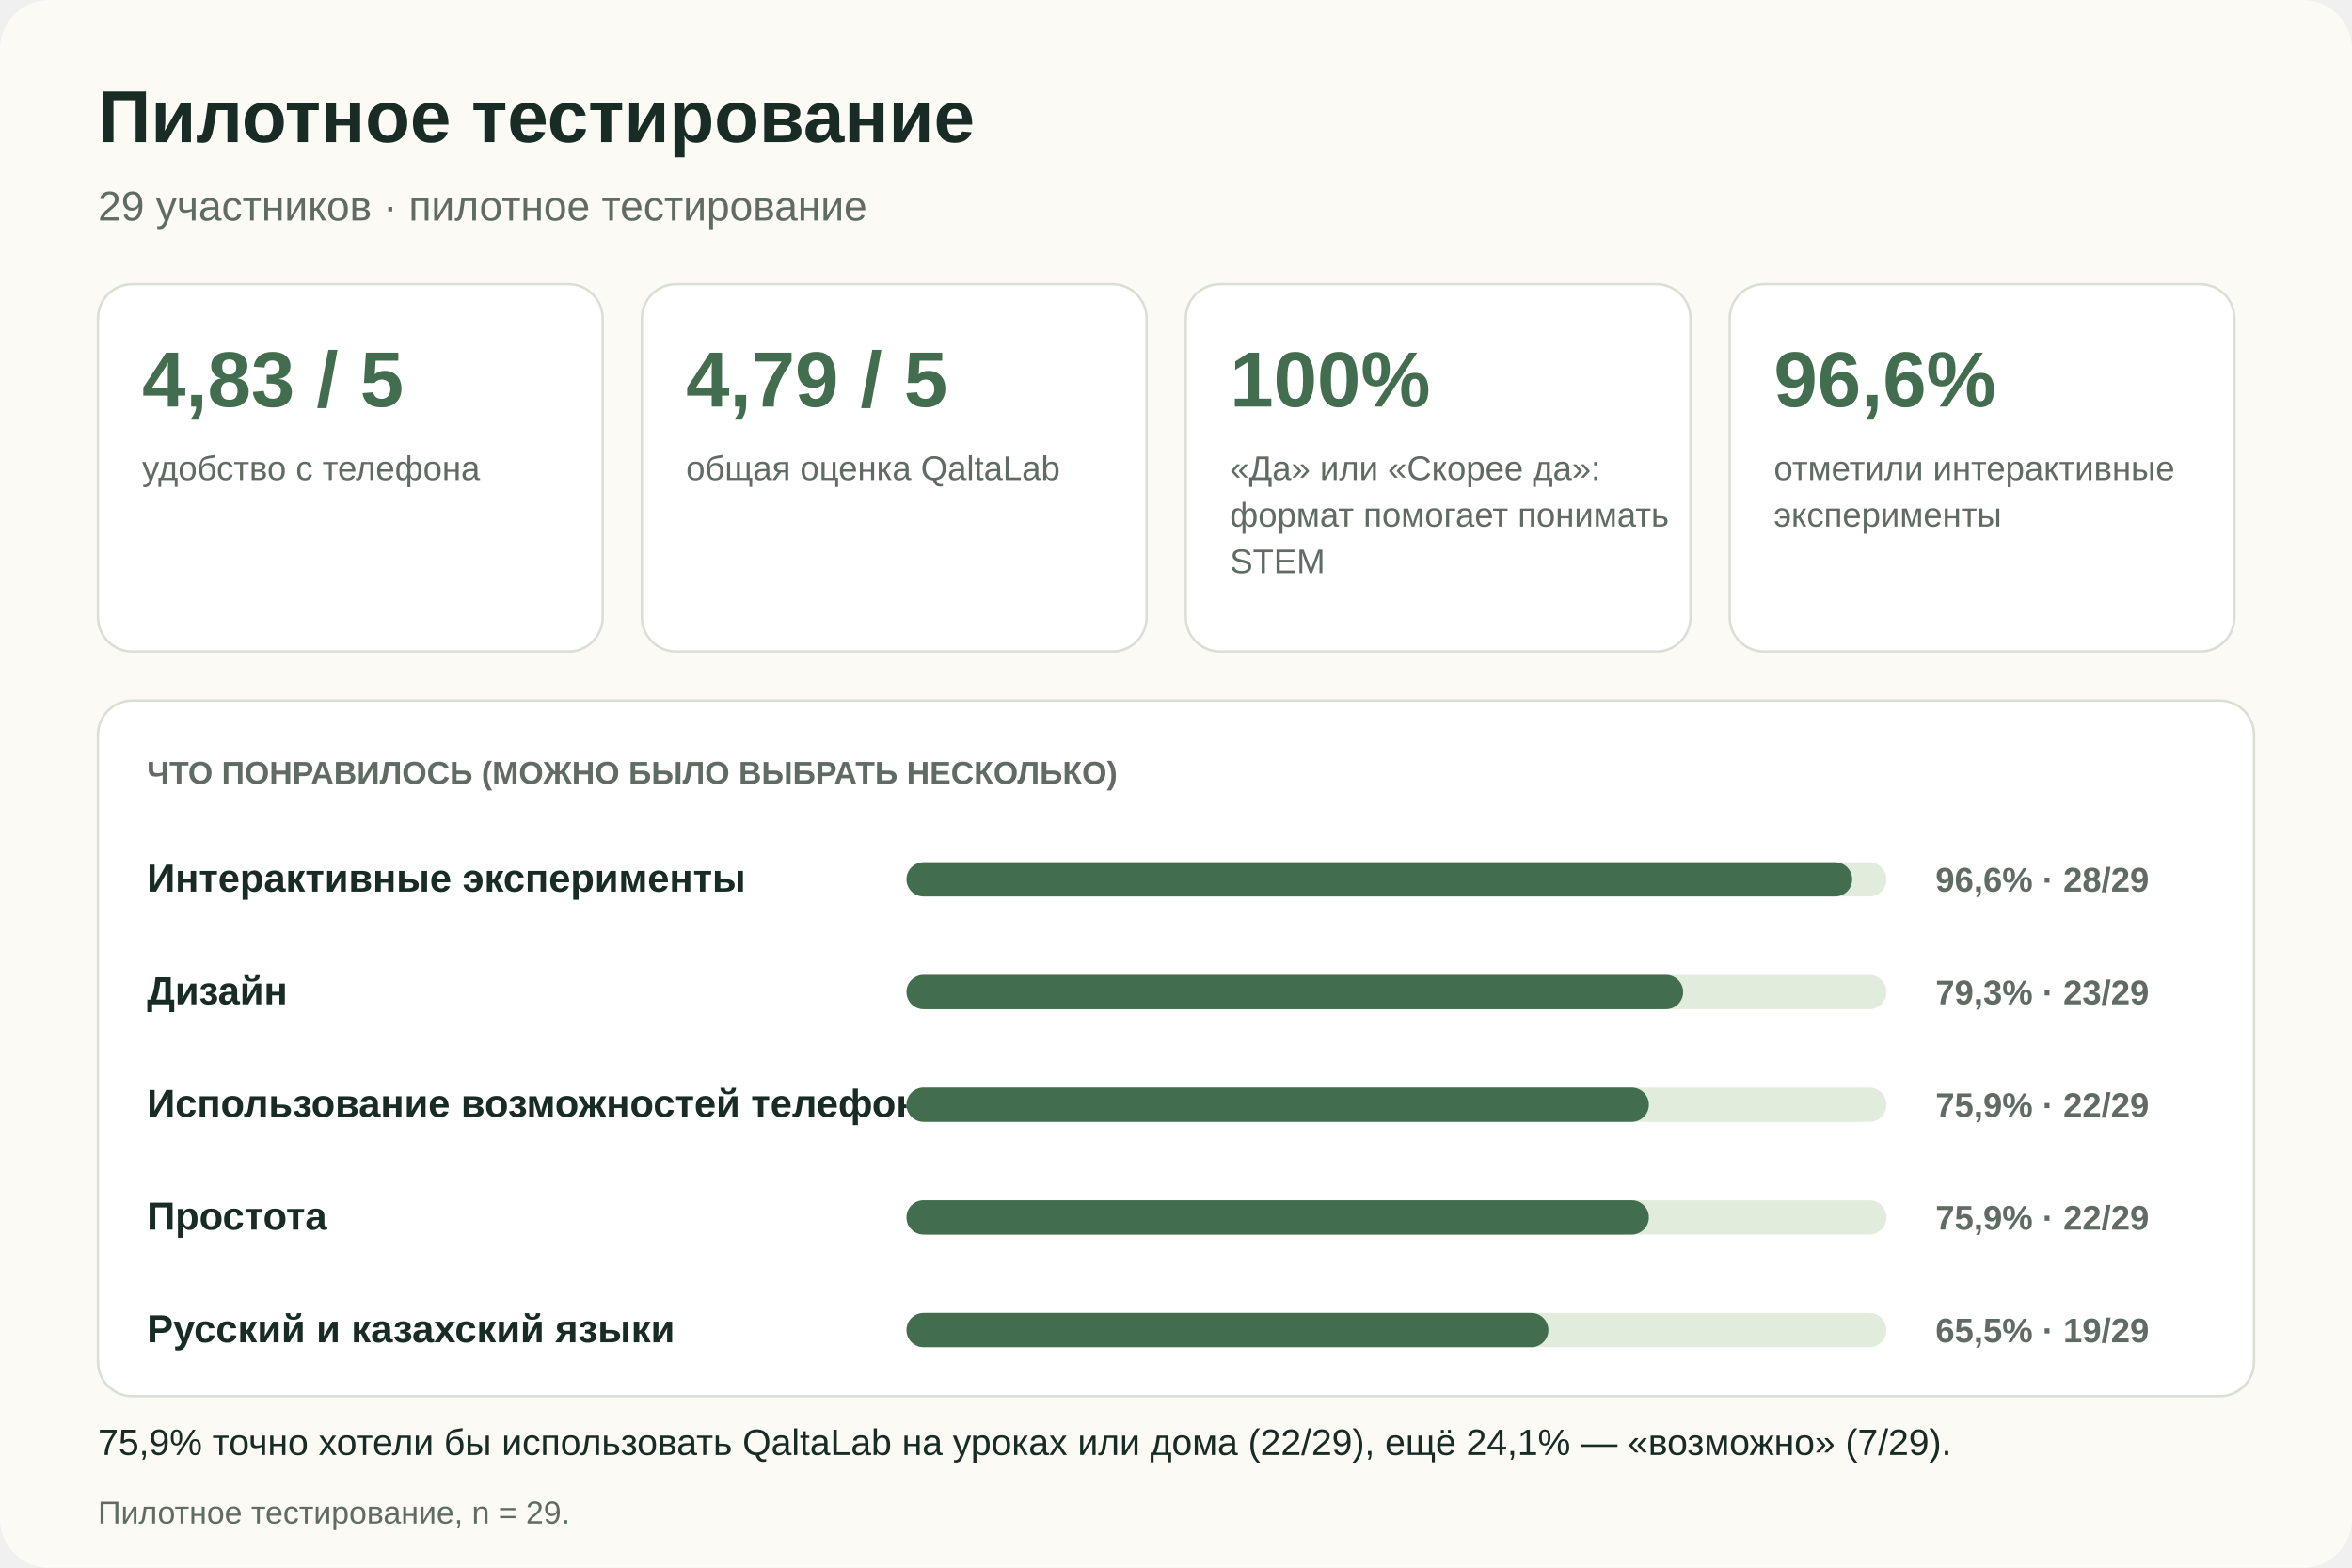
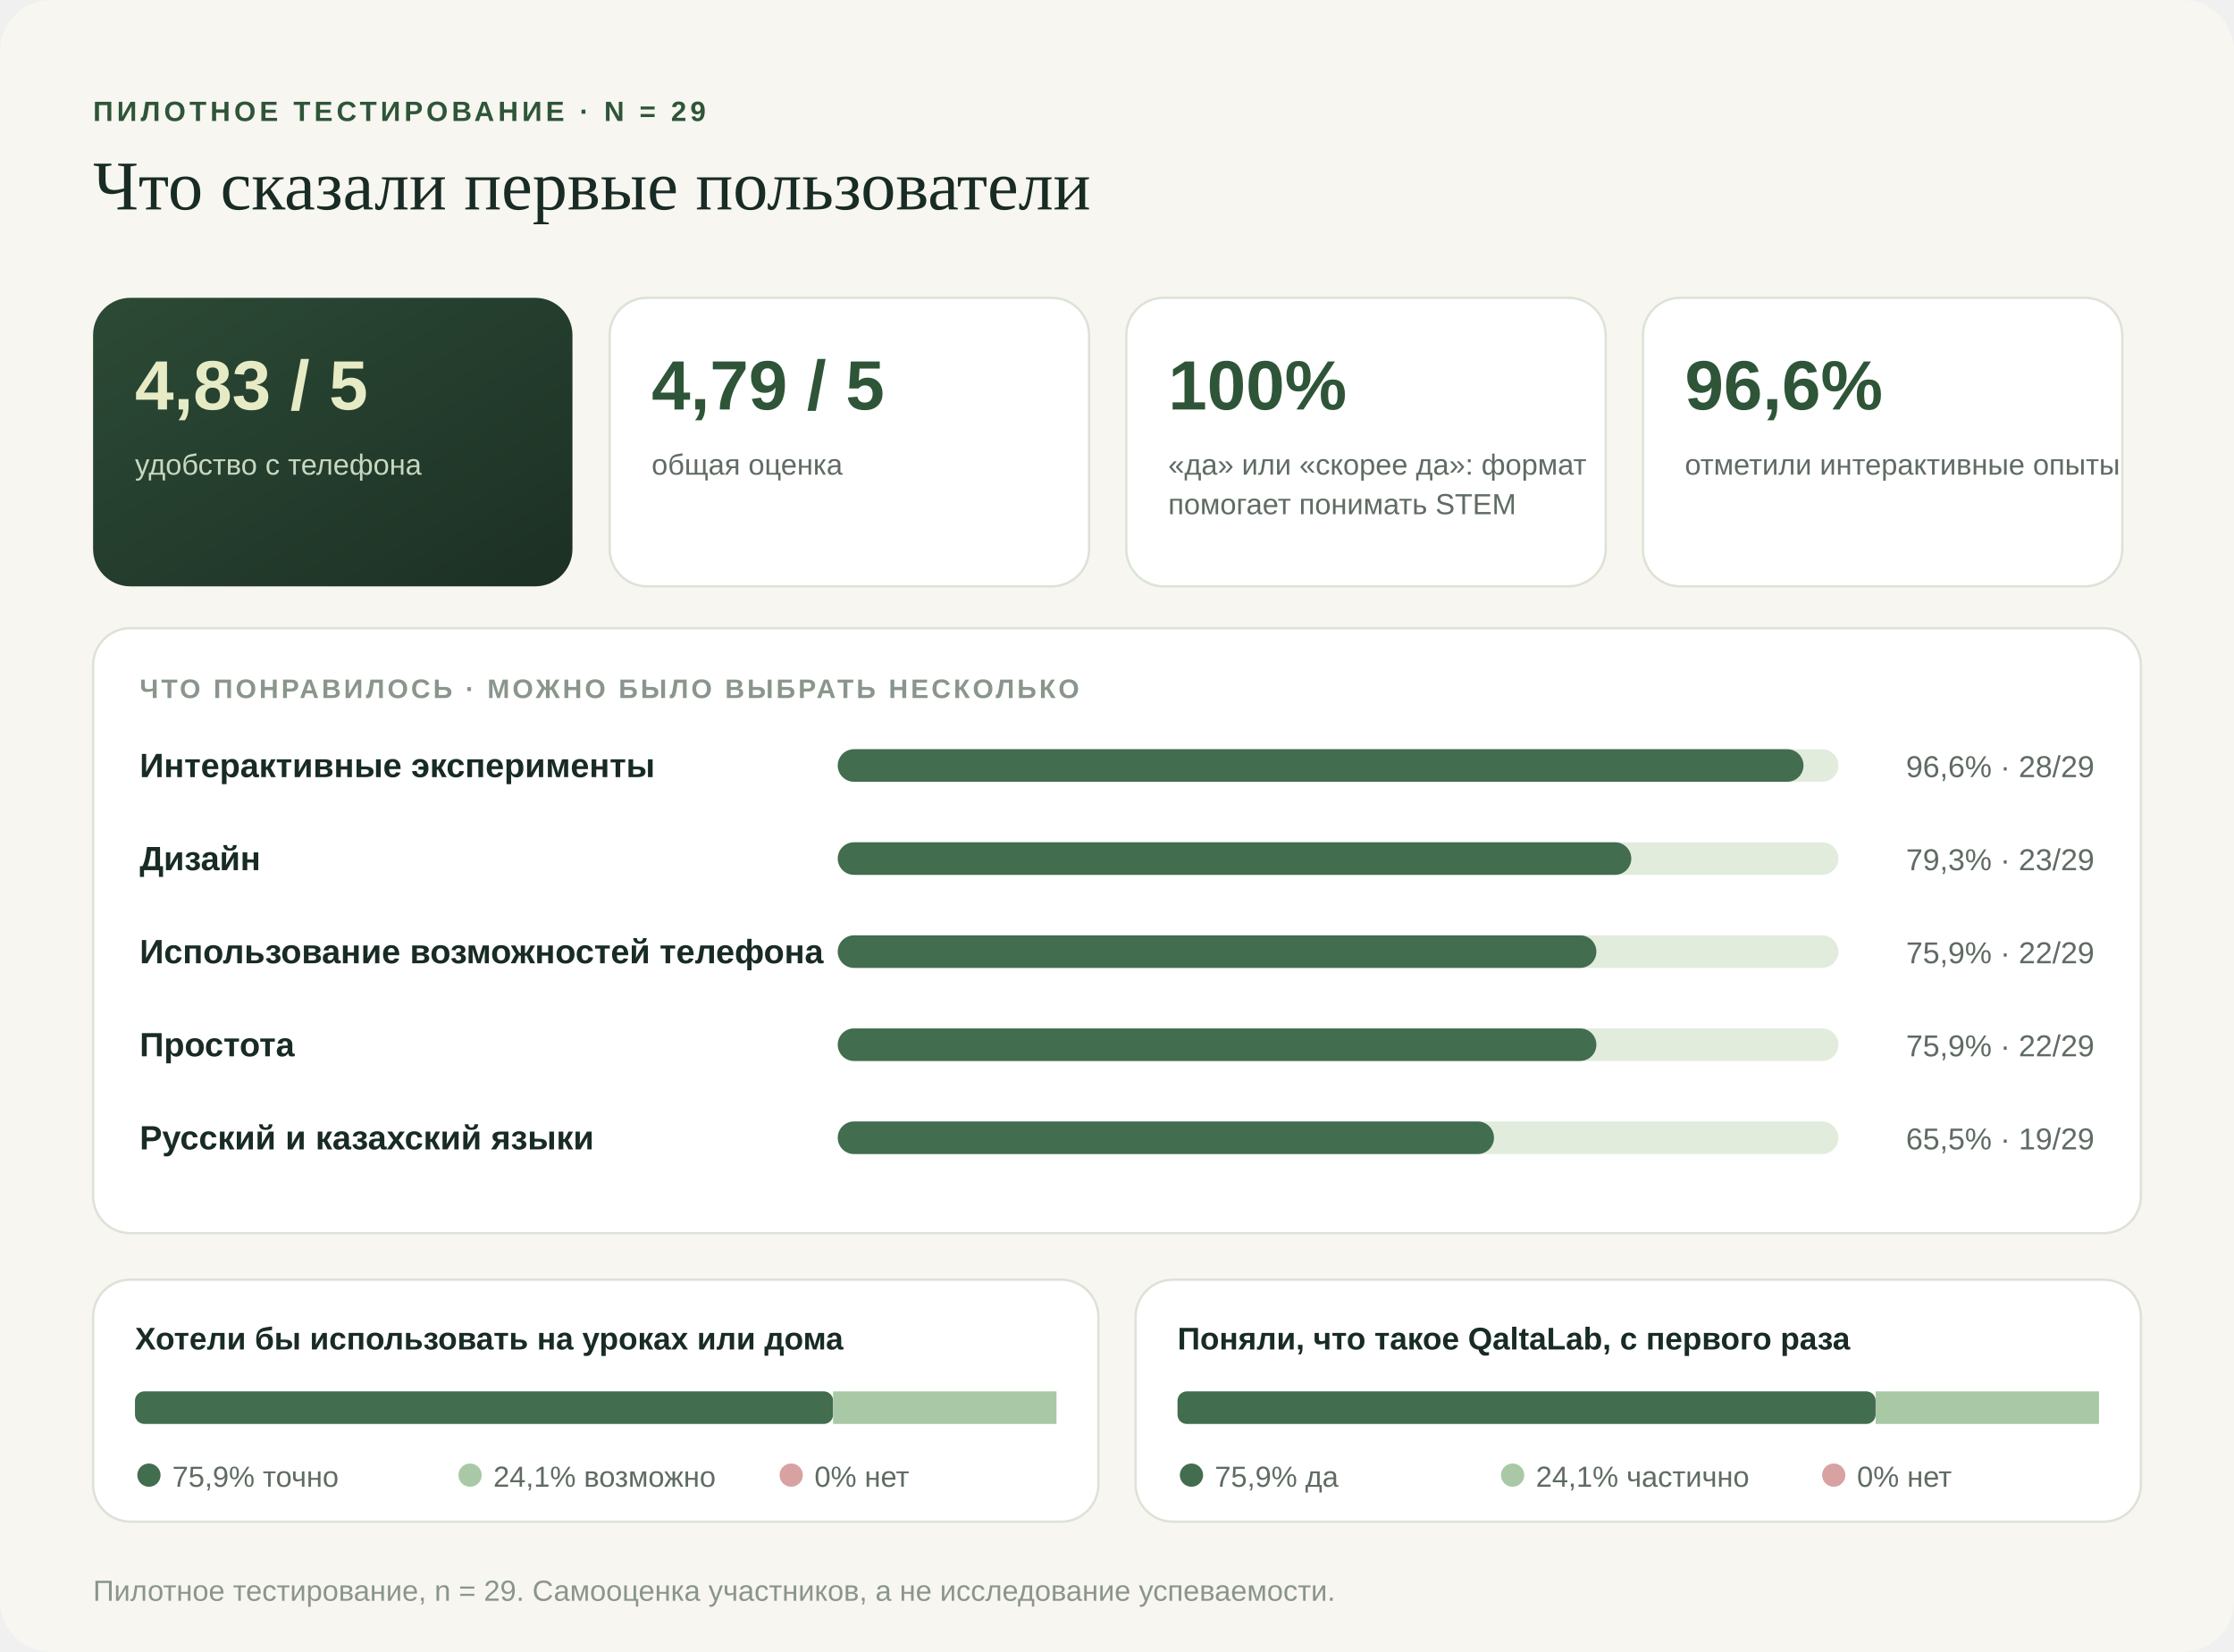
- <svg xmlns="http://www.w3.org/2000/svg" width="960" height="640" viewBox="0 0 960 640" role="img" aria-label="Пилотное тестирование">
-   <rect width="960" height="640" rx="20" fill="#FBFAF4" />
-   <text x="40" y="58" font-size="30" fill="#182B24" font-weight="700" font-family="'Segoe UI', Manrope, Arial, sans-serif">Пилотное тестирование</text>
-   <text x="40" y="90" font-size="17" fill="#5F6B63" font-weight="400" font-family="'Segoe UI', Manrope, Arial, sans-serif">29 участников · пилотное тестирование</text>
-   <rect x="40" y="116" width="206" height="150" rx="14" fill="#FFFFFF" stroke="#DADFD5" />
-   <text x="58" y="166" font-size="32" fill="#426D4F" font-weight="700" font-family="'Segoe UI', Manrope, Arial, sans-serif">4,83 / 5</text>
-   <text x="58" y="196" font-size="14" fill="#5F6B63" font-weight="400" font-family="'Segoe UI', Manrope, Arial, sans-serif">удобство с телефона</text>
-   <rect x="262" y="116" width="206" height="150" rx="14" fill="#FFFFFF" stroke="#DADFD5" />
-   <text x="280" y="166" font-size="32" fill="#426D4F" font-weight="700" font-family="'Segoe UI', Manrope, Arial, sans-serif">4,79 / 5</text>
-   <text x="280" y="196" font-size="14" fill="#5F6B63" font-weight="400" font-family="'Segoe UI', Manrope, Arial, sans-serif">общая оценка QaltaLab</text>
-   <rect x="484" y="116" width="206" height="150" rx="14" fill="#FFFFFF" stroke="#DADFD5" />
-   <text x="502" y="166" font-size="32" fill="#426D4F" font-weight="700" font-family="'Segoe UI', Manrope, Arial, sans-serif">100%</text>
-   <text x="502" y="196" font-size="14" fill="#5F6B63" font-weight="400" font-family="'Segoe UI', Manrope, Arial, sans-serif">«Да» или «Скорее да»:</text>
-   <text x="502" y="215" font-size="14" fill="#5F6B63" font-weight="400" font-family="'Segoe UI', Manrope, Arial, sans-serif">формат помогает понимать</text>
-   <text x="502" y="234" font-size="14" fill="#5F6B63" font-weight="400" font-family="'Segoe UI', Manrope, Arial, sans-serif">STEM</text>
-   <rect x="706" y="116" width="206" height="150" rx="14" fill="#FFFFFF" stroke="#DADFD5" />
-   <text x="724" y="166" font-size="32" fill="#426D4F" font-weight="700" font-family="'Segoe UI', Manrope, Arial, sans-serif">96,6%</text>
-   <text x="724" y="196" font-size="14" fill="#5F6B63" font-weight="400" font-family="'Segoe UI', Manrope, Arial, sans-serif">отметили интерактивные</text>
-   <text x="724" y="215" font-size="14" fill="#5F6B63" font-weight="400" font-family="'Segoe UI', Manrope, Arial, sans-serif">эксперименты</text>
-   <rect x="40" y="286" width="880" height="284" rx="14" fill="#FFFFFF" stroke="#DADFD5" />
-   <text x="60" y="320" font-size="13" fill="#5F6B63" font-weight="700" font-family="'Segoe UI', Manrope, Arial, sans-serif">ЧТО ПОНРАВИЛОСЬ (МОЖНО БЫЛО ВЫБРАТЬ НЕСКОЛЬКО)</text>
-   <text x="60" y="364" font-size="16" fill="#182B24" font-weight="600" font-family="'Segoe UI', Manrope, Arial, sans-serif">Интерактивные эксперименты</text>
-   <rect x="370" y="352" width="400" height="14" rx="7" fill="#E2ECDD" />
-   <rect x="370" y="352" width="386" height="14" rx="7" fill="#426D4F" />
-   <text x="790" y="364" font-size="14" fill="#5F6B63" font-weight="600" font-family="'Segoe UI', Manrope, Arial, sans-serif">96,6% · 28/29</text>
-   <text x="60" y="410" font-size="16" fill="#182B24" font-weight="600" font-family="'Segoe UI', Manrope, Arial, sans-serif">Дизайн</text>
-   <rect x="370" y="398" width="400" height="14" rx="7" fill="#E2ECDD" />
-   <rect x="370" y="398" width="317" height="14" rx="7" fill="#426D4F" />
-   <text x="790" y="410" font-size="14" fill="#5F6B63" font-weight="600" font-family="'Segoe UI', Manrope, Arial, sans-serif">79,3% · 23/29</text>
-   <text x="60" y="456" font-size="16" fill="#182B24" font-weight="600" font-family="'Segoe UI', Manrope, Arial, sans-serif">Использование возможностей телефона</text>
-   <rect x="370" y="444" width="400" height="14" rx="7" fill="#E2ECDD" />
-   <rect x="370" y="444" width="303" height="14" rx="7" fill="#426D4F" />
-   <text x="790" y="456" font-size="14" fill="#5F6B63" font-weight="600" font-family="'Segoe UI', Manrope, Arial, sans-serif">75,9% · 22/29</text>
-   <text x="60" y="502" font-size="16" fill="#182B24" font-weight="600" font-family="'Segoe UI', Manrope, Arial, sans-serif">Простота</text>
-   <rect x="370" y="490" width="400" height="14" rx="7" fill="#E2ECDD" />
-   <rect x="370" y="490" width="303" height="14" rx="7" fill="#426D4F" />
-   <text x="790" y="502" font-size="14" fill="#5F6B63" font-weight="600" font-family="'Segoe UI', Manrope, Arial, sans-serif">75,9% · 22/29</text>
-   <text x="60" y="548" font-size="16" fill="#182B24" font-weight="600" font-family="'Segoe UI', Manrope, Arial, sans-serif">Русский и казахский языки</text>
-   <rect x="370" y="536" width="400" height="14" rx="7" fill="#E2ECDD" />
-   <rect x="370" y="536" width="262" height="14" rx="7" fill="#426D4F" />
-   <text x="790" y="548" font-size="14" fill="#5F6B63" font-weight="600" font-family="'Segoe UI', Manrope, Arial, sans-serif">65,5% · 19/29</text>
-   <text x="40" y="594" font-size="15" fill="#182B24" font-weight="400" font-family="'Segoe UI', Manrope, Arial, sans-serif">75,9% точно хотели бы использовать QaltaLab на уроках или дома (22/29), ещё 24,1% — «возможно» (7/29).</text>
-   <text x="40" y="622" font-size="13" fill="#5F6B63" font-weight="400" font-family="'Segoe UI', Manrope, Arial, sans-serif">Пилотное тестирование, n = 29.</text>
+ <svg xmlns="http://www.w3.org/2000/svg" width="960" height="710" viewBox="0 0 960 710" role="img" aria-label="Пилотное тестирование">
+   <defs>
+     <linearGradient id="dk" x1="0" y1="0" x2="1" y2="1">
+       <stop offset="0" stop-color="#2C4A36" />
+       <stop offset="1" stop-color="#1C3024" />
+     </linearGradient>
+     <linearGradient id="mk" x1="0" y1="0" x2="1" y2="1">
+       <stop offset="0" stop-color="#5A8A63" />
+       <stop offset="1" stop-color="#2F5539" />
+     </linearGradient>
+     <pattern id="grid" width="24" height="24" patternUnits="userSpaceOnUse">
+       <path d="M24 0H0V24" fill="none" stroke="#FFFFFF" stroke-opacity=".06" />
+     </pattern>
+     <marker id="ar" viewBox="0 0 10 10" refX="8" refY="5" markerWidth="7" markerHeight="7" orient="auto">
+       <path d="M0 0L10 5L0 10z" fill="#8A958C" />
+     </marker>
+   </defs>
+   <rect width="960" height="710" rx="22" fill="#F7F6F0" />
+   <text x="40" y="52" font-size="12" fill="#2F5539" font-weight="700" font-family="'Segoe UI', Manrope, 'Helvetica Neue', Arial, sans-serif" letter-spacing="1.6">ПИЛОТНОЕ ТЕСТИРОВАНИЕ · N = 29</text>
+   <text x="40" y="90" font-size="30" fill="#182B24" font-weight="400" font-family="Georgia, 'Times New Roman', serif">Что сказали первые пользователи</text>
+   <rect x="40" y="128" width="206" height="124" rx="16" fill="url(#dk)" stroke="none" />
+   <text x="58" y="176" font-size="30" fill="#E7EBC5" font-weight="700" font-family="'Segoe UI', Manrope, 'Helvetica Neue', Arial, sans-serif">4,83 / 5</text>
+   <text x="58" y="204" font-size="12.5" fill="#C8D8C0" font-weight="400" font-family="'Segoe UI', Manrope, 'Helvetica Neue', Arial, sans-serif">удобство с телефона</text>
+   <rect x="262" y="128" width="206" height="124" rx="16" fill="#FFFFFF" stroke="#DDE2D7" />
+   <text x="280" y="176" font-size="30" fill="#2F5539" font-weight="700" font-family="'Segoe UI', Manrope, 'Helvetica Neue', Arial, sans-serif">4,79 / 5</text>
+   <text x="280" y="204" font-size="12.5" fill="#5F6B63" font-weight="400" font-family="'Segoe UI', Manrope, 'Helvetica Neue', Arial, sans-serif">общая оценка</text>
+   <rect x="484" y="128" width="206" height="124" rx="16" fill="#FFFFFF" stroke="#DDE2D7" />
+   <text x="502" y="176" font-size="30" fill="#2F5539" font-weight="700" font-family="'Segoe UI', Manrope, 'Helvetica Neue', Arial, sans-serif">100%</text>
+   <text x="502" y="204" font-size="12.5" fill="#5F6B63" font-weight="400" font-family="'Segoe UI', Manrope, 'Helvetica Neue', Arial, sans-serif">«да» или «скорее да»: формат</text>
+   <text x="502" y="221" font-size="12.5" fill="#5F6B63" font-weight="400" font-family="'Segoe UI', Manrope, 'Helvetica Neue', Arial, sans-serif">помогает понимать STEM</text>
+   <rect x="706" y="128" width="206" height="124" rx="16" fill="#FFFFFF" stroke="#DDE2D7" />
+   <text x="724" y="176" font-size="30" fill="#2F5539" font-weight="700" font-family="'Segoe UI', Manrope, 'Helvetica Neue', Arial, sans-serif">96,6%</text>
+   <text x="724" y="204" font-size="12.5" fill="#5F6B63" font-weight="400" font-family="'Segoe UI', Manrope, 'Helvetica Neue', Arial, sans-serif">отметили интерактивные опыты</text>
+   <rect x="40" y="270" width="880" height="260" rx="16" fill="#FFFFFF" stroke="#DDE2D7" />
+   <text x="60" y="300" font-size="11.5" fill="#8A958C" font-weight="700" font-family="'Segoe UI', Manrope, 'Helvetica Neue', Arial, sans-serif" letter-spacing="1.2">ЧТО ПОНРАВИЛОСЬ · МОЖНО БЫЛО ВЫБРАТЬ НЕСКОЛЬКО</text>
+   <text x="60" y="334" font-size="14.5" fill="#182B24" font-weight="600" font-family="'Segoe UI', Manrope, 'Helvetica Neue', Arial, sans-serif">Интерактивные эксперименты</text>
+   <rect x="360" y="322" width="430" height="14" rx="7" fill="#E2ECDD" />
+   <rect x="360" y="322" width="415" height="14" rx="7" fill="#426D4F" />
+   <text x="900" y="334" font-size="13" fill="#5F6B63" font-weight="400" font-family="'Segoe UI', Manrope, 'Helvetica Neue', Arial, sans-serif" text-anchor="end">96,6% · 28/29</text>
+   <text x="60" y="374" font-size="14.5" fill="#182B24" font-weight="600" font-family="'Segoe UI', Manrope, 'Helvetica Neue', Arial, sans-serif">Дизайн</text>
+   <rect x="360" y="362" width="430" height="14" rx="7" fill="#E2ECDD" />
+   <rect x="360" y="362" width="341" height="14" rx="7" fill="#426D4F" />
+   <text x="900" y="374" font-size="13" fill="#5F6B63" font-weight="400" font-family="'Segoe UI', Manrope, 'Helvetica Neue', Arial, sans-serif" text-anchor="end">79,3% · 23/29</text>
+   <text x="60" y="414" font-size="14.5" fill="#182B24" font-weight="600" font-family="'Segoe UI', Manrope, 'Helvetica Neue', Arial, sans-serif">Использование возможностей телефона</text>
+   <rect x="360" y="402" width="430" height="14" rx="7" fill="#E2ECDD" />
+   <rect x="360" y="402" width="326" height="14" rx="7" fill="#426D4F" />
+   <text x="900" y="414" font-size="13" fill="#5F6B63" font-weight="400" font-family="'Segoe UI', Manrope, 'Helvetica Neue', Arial, sans-serif" text-anchor="end">75,9% · 22/29</text>
+   <text x="60" y="454" font-size="14.5" fill="#182B24" font-weight="600" font-family="'Segoe UI', Manrope, 'Helvetica Neue', Arial, sans-serif">Простота</text>
+   <rect x="360" y="442" width="430" height="14" rx="7" fill="#E2ECDD" />
+   <rect x="360" y="442" width="326" height="14" rx="7" fill="#426D4F" />
+   <text x="900" y="454" font-size="13" fill="#5F6B63" font-weight="400" font-family="'Segoe UI', Manrope, 'Helvetica Neue', Arial, sans-serif" text-anchor="end">75,9% · 22/29</text>
+   <text x="60" y="494" font-size="14.5" fill="#182B24" font-weight="600" font-family="'Segoe UI', Manrope, 'Helvetica Neue', Arial, sans-serif">Русский и казахский языки</text>
+   <rect x="360" y="482" width="430" height="14" rx="7" fill="#E2ECDD" />
+   <rect x="360" y="482" width="282" height="14" rx="7" fill="#426D4F" />
+   <text x="900" y="494" font-size="13" fill="#5F6B63" font-weight="400" font-family="'Segoe UI', Manrope, 'Helvetica Neue', Arial, sans-serif" text-anchor="end">65,5% · 19/29</text>
+   <rect x="40" y="550" width="432" height="104" rx="16" fill="#FFFFFF" stroke="#DDE2D7" />
+   <text x="58" y="580" font-size="13.5" fill="#182B24" font-weight="700" font-family="'Segoe UI', Manrope, 'Helvetica Neue', Arial, sans-serif">Хотели бы использовать на уроках или дома</text>
+   <rect x="58" y="598" width="300" height="14" fill="#426D4F" rx="4" />
+   <rect x="358" y="598" width="96" height="14" fill="#A9C9A6" />
+   <circle cx="64" cy="634" r="5" fill="#426D4F" />
+   <text x="74" y="639" font-size="12.5" fill="#5F6B63" font-weight="400" font-family="'Segoe UI', Manrope, 'Helvetica Neue', Arial, sans-serif">75,9% точно</text>
+   <circle cx="202" cy="634" r="5" fill="#A9C9A6" />
+   <text x="212" y="639" font-size="12.5" fill="#5F6B63" font-weight="400" font-family="'Segoe UI', Manrope, 'Helvetica Neue', Arial, sans-serif">24,1% возможно</text>
+   <circle cx="340" cy="634" r="5" fill="#D9A2A2" />
+   <text x="350" y="639" font-size="12.5" fill="#5F6B63" font-weight="400" font-family="'Segoe UI', Manrope, 'Helvetica Neue', Arial, sans-serif">0% нет</text>
+   <rect x="488" y="550" width="432" height="104" rx="16" fill="#FFFFFF" stroke="#DDE2D7" />
+   <text x="506" y="580" font-size="13.5" fill="#182B24" font-weight="700" font-family="'Segoe UI', Manrope, 'Helvetica Neue', Arial, sans-serif">Поняли, что такое QaltaLab, с первого раза</text>
+   <rect x="506" y="598" width="300" height="14" fill="#426D4F" rx="4" />
+   <rect x="806" y="598" width="96" height="14" fill="#A9C9A6" />
+   <circle cx="512" cy="634" r="5" fill="#426D4F" />
+   <text x="522" y="639" font-size="12.5" fill="#5F6B63" font-weight="400" font-family="'Segoe UI', Manrope, 'Helvetica Neue', Arial, sans-serif">75,9% да</text>
+   <circle cx="650" cy="634" r="5" fill="#A9C9A6" />
+   <text x="660" y="639" font-size="12.5" fill="#5F6B63" font-weight="400" font-family="'Segoe UI', Manrope, 'Helvetica Neue', Arial, sans-serif">24,1% частично</text>
+   <circle cx="788" cy="634" r="5" fill="#D9A2A2" />
+   <text x="798" y="639" font-size="12.5" fill="#5F6B63" font-weight="400" font-family="'Segoe UI', Manrope, 'Helvetica Neue', Arial, sans-serif">0% нет</text>
+   <text x="40" y="688" font-size="12.5" fill="#8A958C" font-weight="400" font-family="'Segoe UI', Manrope, 'Helvetica Neue', Arial, sans-serif">Пилотное тестирование, n = 29. Самооценка участников, а не исследование успеваемости.</text>
</svg>
